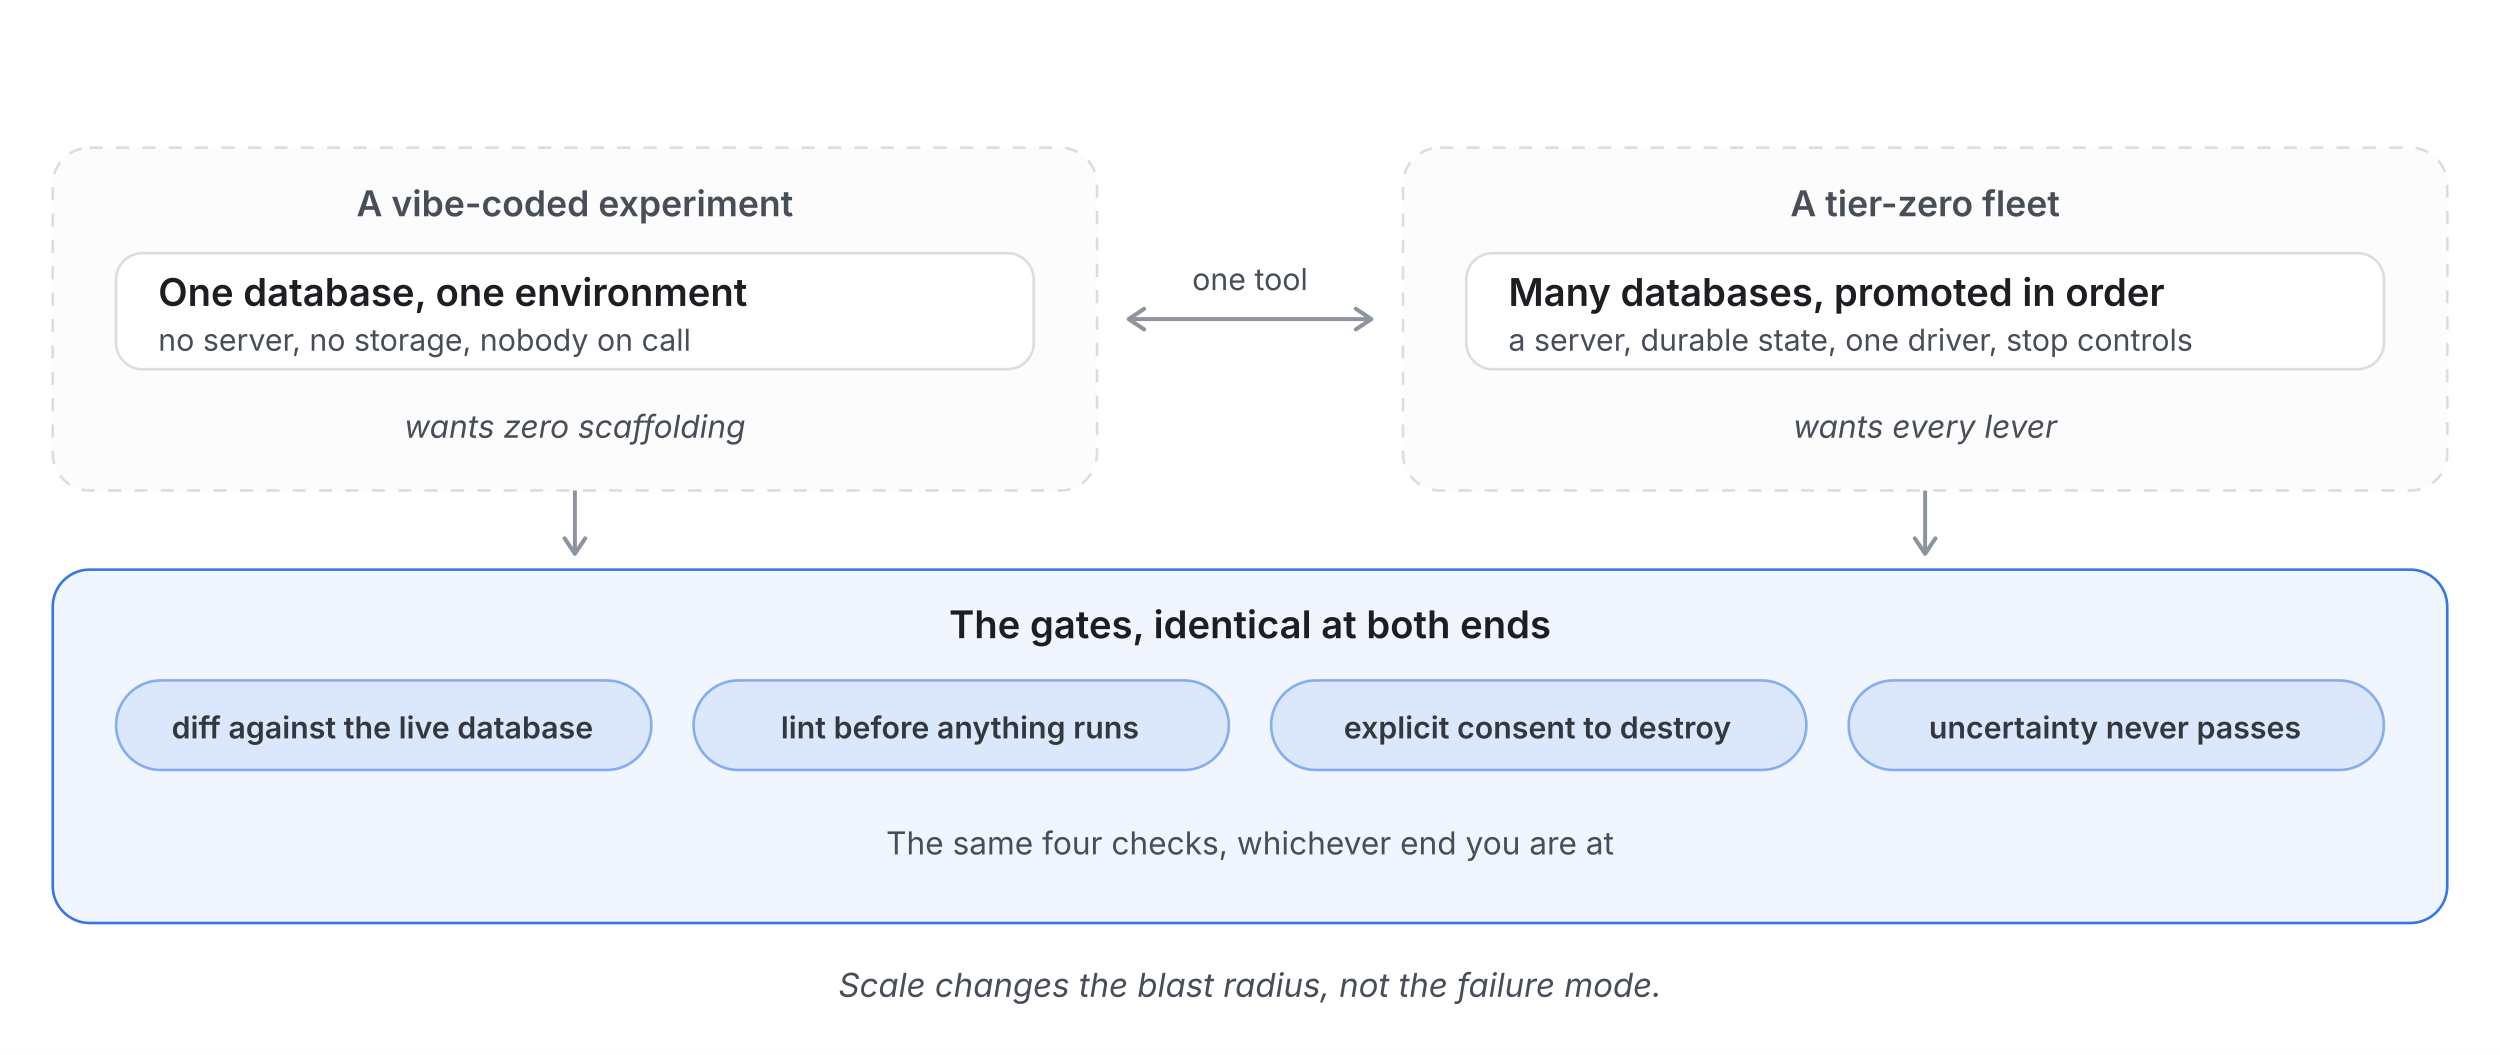
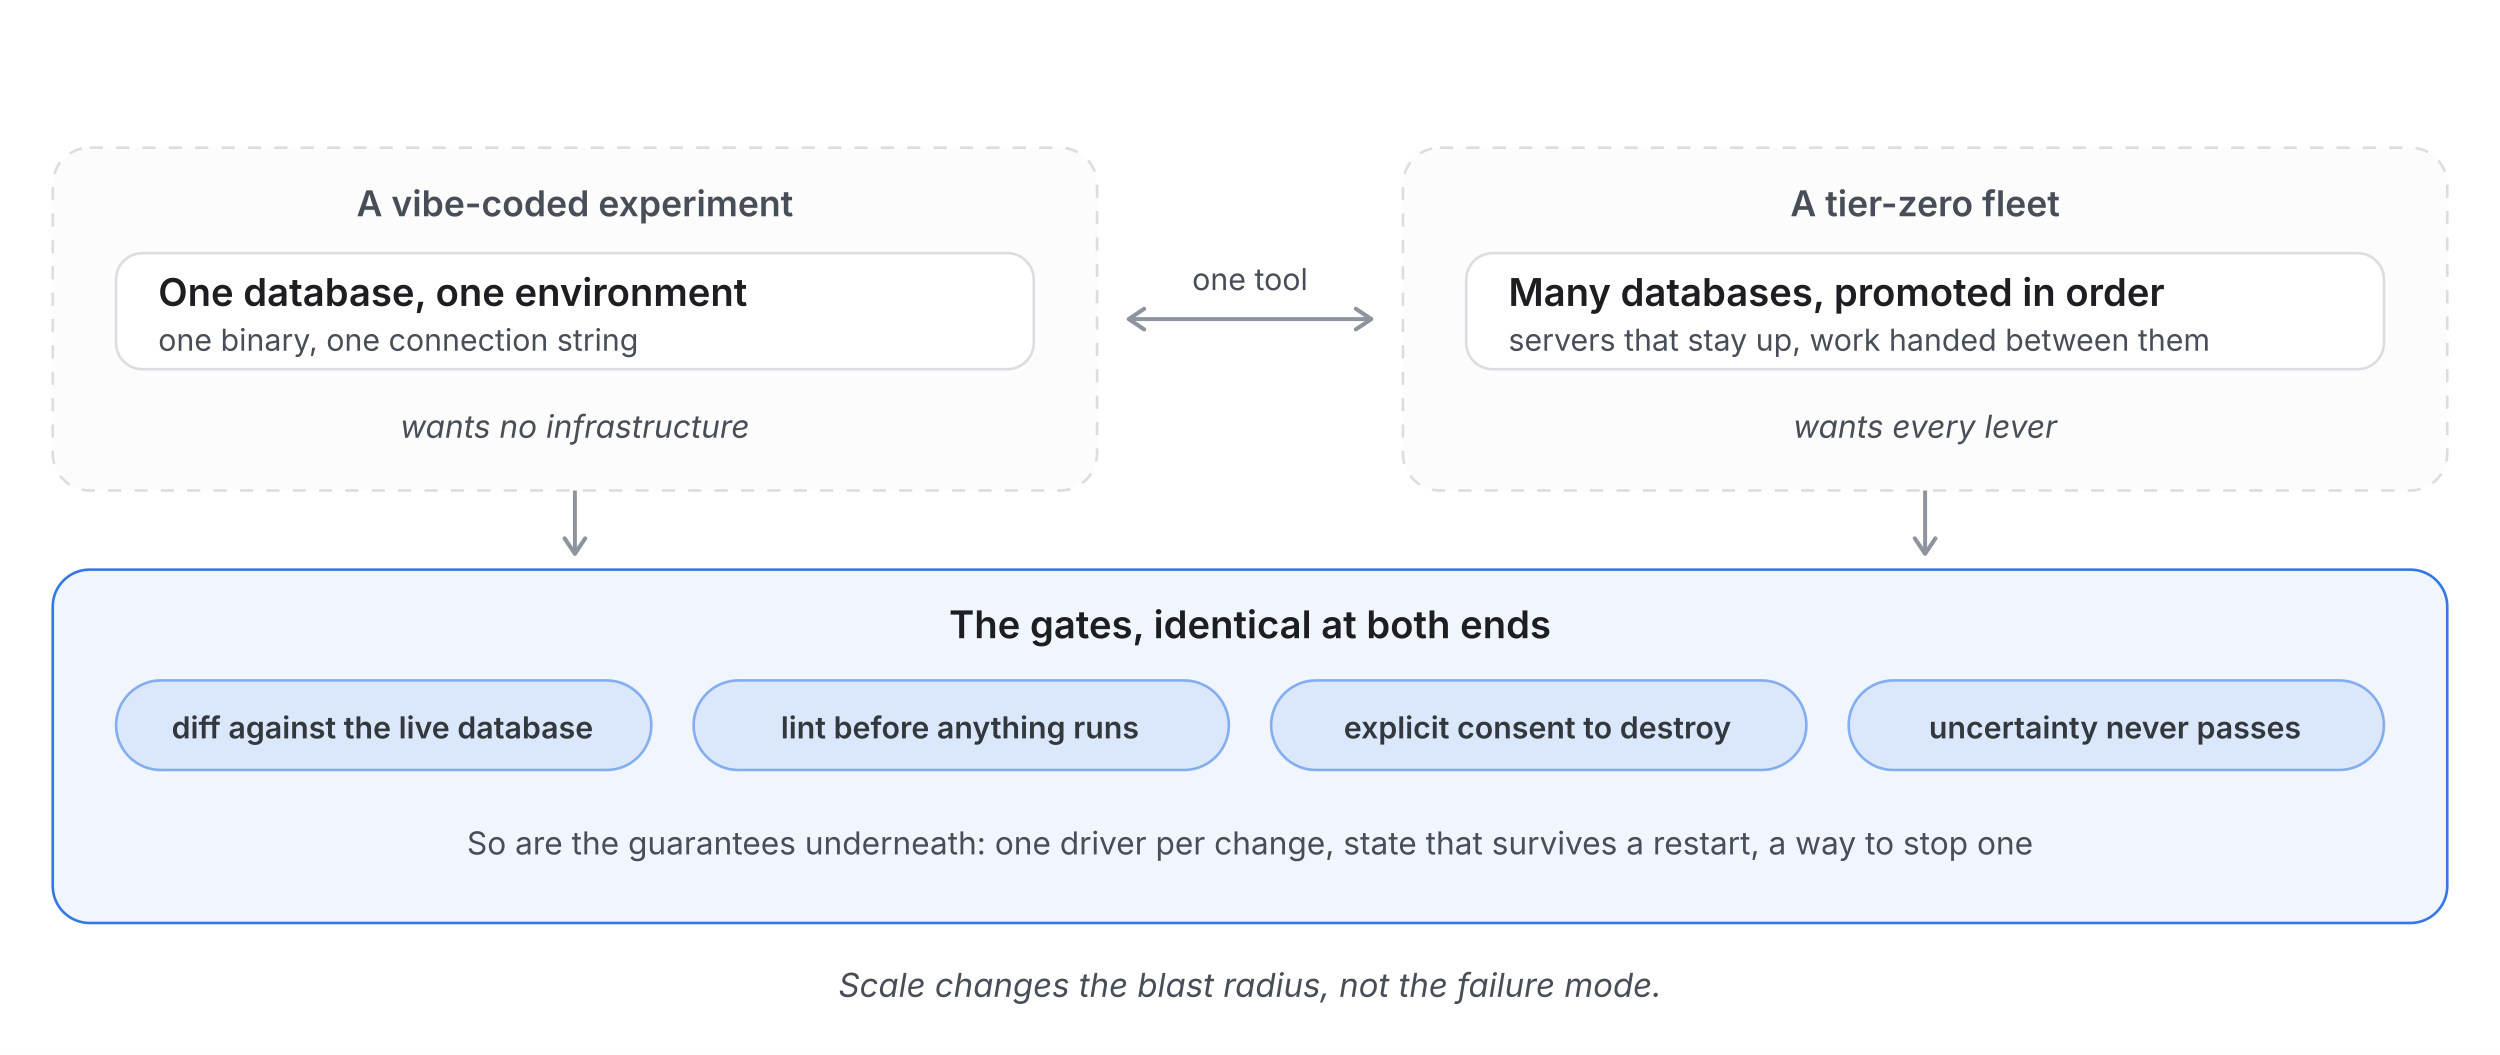
- <svg xmlns="http://www.w3.org/2000/svg" viewBox="0 0 948 400" role="img" aria-label="The same tool serves a vibe-coded experiment and a tier-zero fleet. Both feed into an identical set of gates: diff against the live database, lint before anything runs, explicit consent to destroy, and uncertainty never passing. Scale changes the blast radius, not the failure mode." font-family="'IBM Plex Sans', -apple-system, sans-serif">
+ <svg xmlns="http://www.w3.org/2000/svg" viewBox="0 0 948 400" role="img" aria-label="The same tool serves a vibe-coded experiment and a tier-zero fleet. What differs between them is only how much infrastructure carries the work: one binary and a connection string at one end, servers that stay up and hand work between them at the other. The gates are identical at both ends: diff against the live database, lint before anything runs, explicit consent to destroy, and uncertainty never passing. So are the guarantees underneath: one driver per change, state that survives a restart, and a way to stop one. Scale changes the blast radius, not the failure mode." font-family="'IBM Plex Sans', -apple-system, sans-serif">
  <rect width="948" height="400" fill="#ffffff" />
  <defs>
    <marker id="rg-arrow" viewBox="0 0 10 10" refX="8" refY="5" markerWidth="6.5" markerHeight="6.5" orient="auto-start-reverse">
      <path d="M2 1L8 5L2 9" fill="none" stroke="#8d949e" stroke-width="1.6" stroke-linecap="round" stroke-linejoin="round" />
    </marker>
  </defs>
  <rect x="20" y="56" width="396" height="130" rx="14" fill="#f5f6f7" fill-opacity="0.35" stroke="#dadde1" stroke-dasharray="5 5" />
  <text x="218" y="82" text-anchor="middle" font-size="13.5" font-weight="600" fill="#474e57">A vibe-coded experiment</text>
  <rect x="44" y="96" width="348" height="44" rx="10" fill="#ffffff" stroke="#dadde1" />
  <text x="60" y="116" font-size="14.5" font-weight="600" fill="#1c1e21">One database, one environment</text>
-   <text x="60" y="133" font-size="11.5" fill="#474e57">no server, no storage, nobody on call</text>
-   <text x="218" y="166" text-anchor="middle" font-size="12" font-style="italic" fill="#474e57">wants zero scaffolding</text>
+   <text x="60" y="133" font-size="11.5" fill="#474e57">one binary, one connection string</text>
+   <text x="218" y="166" text-anchor="middle" font-size="12" font-style="italic" fill="#474e57">wants no infrastructure</text>
  <rect x="532" y="56" width="396" height="130" rx="14" fill="#f5f6f7" fill-opacity="0.35" stroke="#dadde1" stroke-dasharray="5 5" />
  <text x="730" y="82" text-anchor="middle" font-size="13.5" font-weight="600" fill="#474e57">A tier-zero fleet</text>
  <rect x="556" y="96" width="348" height="44" rx="10" fill="#ffffff" stroke="#dadde1" />
  <text x="572" y="116" font-size="14.5" font-weight="600" fill="#1c1e21">Many databases, promoted in order</text>
-   <text x="572" y="133" font-size="11.5" fill="#474e57">a server, durable state, one driver, stop controls</text>
+   <text x="572" y="133" font-size="11.5" fill="#474e57">servers that stay up, work handed between them</text>
  <text x="730" y="166" text-anchor="middle" font-size="12" font-style="italic" fill="#474e57">wants every lever</text>
  <line x1="428" y1="121" x2="520" y2="121" stroke="#8d949e" stroke-width="1.5" marker-start="url(#rg-arrow)" marker-end="url(#rg-arrow)" />
  <text x="474" y="110" text-anchor="middle" font-size="11.5" fill="#474e57">one tool</text>
  <line x1="218" y1="186" x2="218" y2="210" stroke="#8d949e" stroke-width="1.5" marker-end="url(#rg-arrow)" />
  <line x1="730" y1="186" x2="730" y2="210" stroke="#8d949e" stroke-width="1.5" marker-end="url(#rg-arrow)" />
  <rect x="20" y="216" width="908" height="134" rx="14" fill="#3578e5" fill-opacity="0.07" stroke="#3578e5" />
  <text x="474" y="242" text-anchor="middle" font-size="14.5" font-weight="600" fill="#1c1e21">The gates, identical at both ends</text>
  <rect x="44" y="258" width="203" height="34" rx="17" fill="#3578e5" fill-opacity="0.12" stroke="#3578e5" stroke-opacity="0.55" />
  <text x="145" y="280" text-anchor="middle" font-size="11.5" font-weight="600" fill="#33383e">diff against the live database</text>
  <rect x="263" y="258" width="203" height="34" rx="17" fill="#3578e5" fill-opacity="0.12" stroke="#3578e5" stroke-opacity="0.55" />
  <text x="364" y="280" text-anchor="middle" font-size="11.5" font-weight="600" fill="#33383e">lint before anything runs</text>
  <rect x="482" y="258" width="203" height="34" rx="17" fill="#3578e5" fill-opacity="0.12" stroke="#3578e5" stroke-opacity="0.55" />
  <text x="583" y="280" text-anchor="middle" font-size="11.5" font-weight="600" fill="#33383e">explicit consent to destroy</text>
  <rect x="701" y="258" width="203" height="34" rx="17" fill="#3578e5" fill-opacity="0.12" stroke="#3578e5" stroke-opacity="0.55" />
  <text x="802" y="280" text-anchor="middle" font-size="11.5" font-weight="600" fill="#33383e">uncertainty never passes</text>
-   <text x="474" y="324" text-anchor="middle" font-size="12" fill="#474e57">The same four checks, whichever end you are at</text>
+   <text x="474" y="324" text-anchor="middle" font-size="12" fill="#474e57">So are the guarantees underneath: one driver per change, state that survives a restart, a way to stop one</text>
  <text x="474" y="378" text-anchor="middle" font-size="12.5" font-style="italic" fill="#474e57">Scale changes the blast radius, not the failure mode.</text>
</svg>
